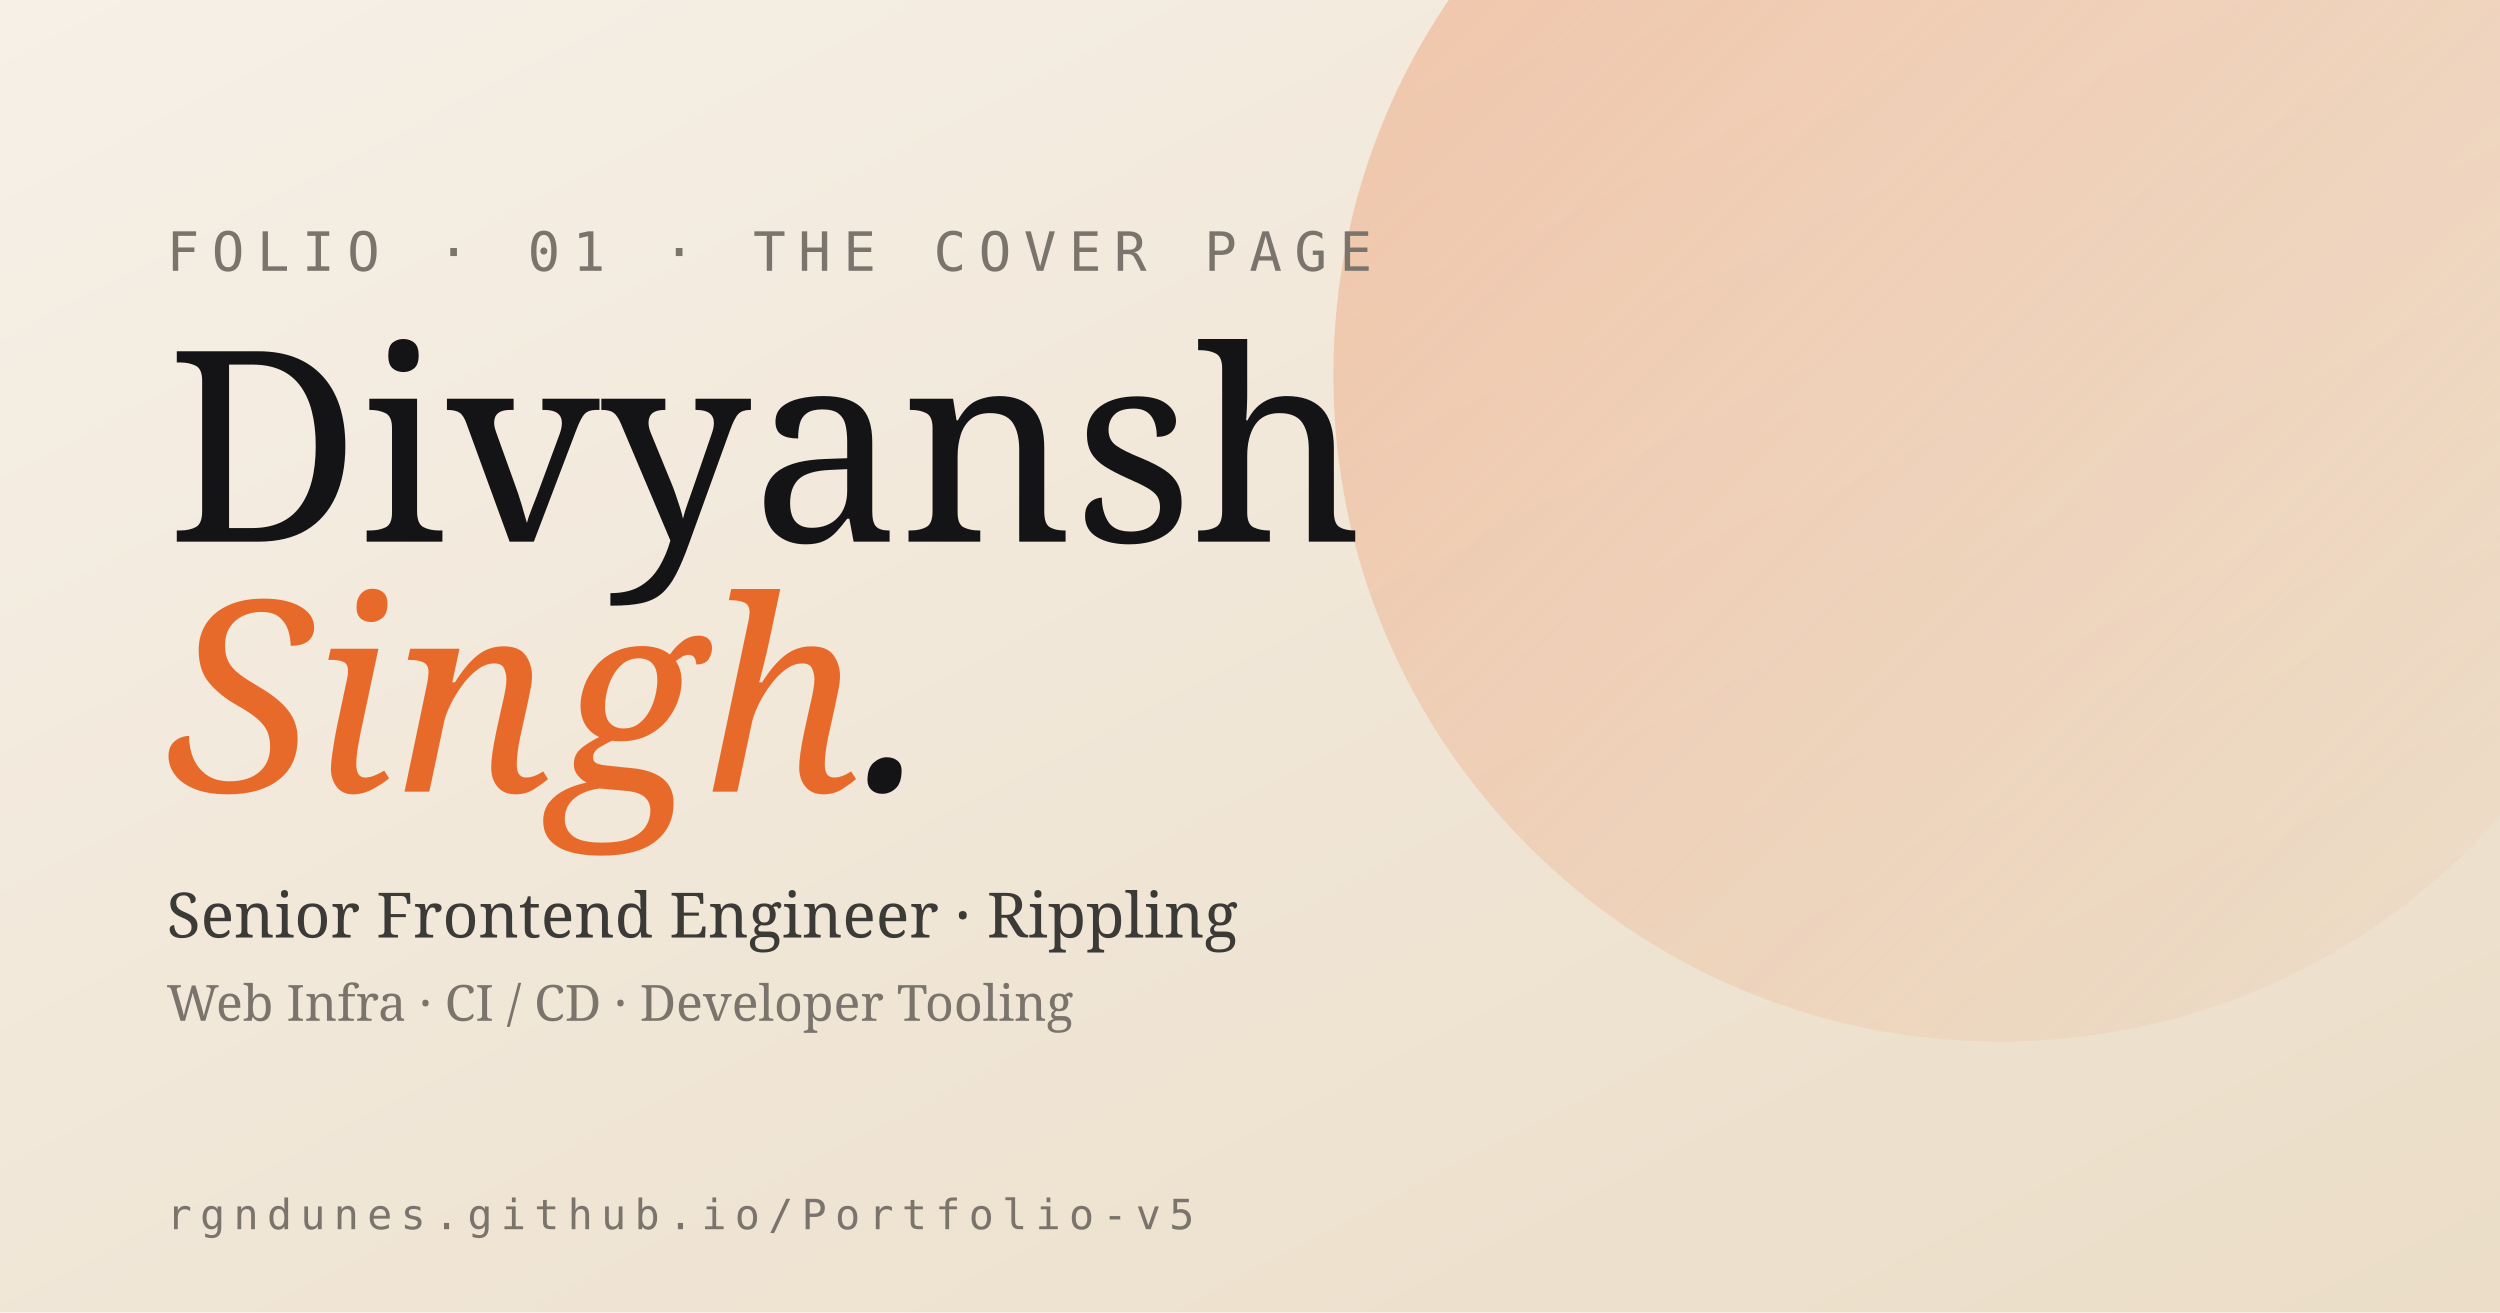
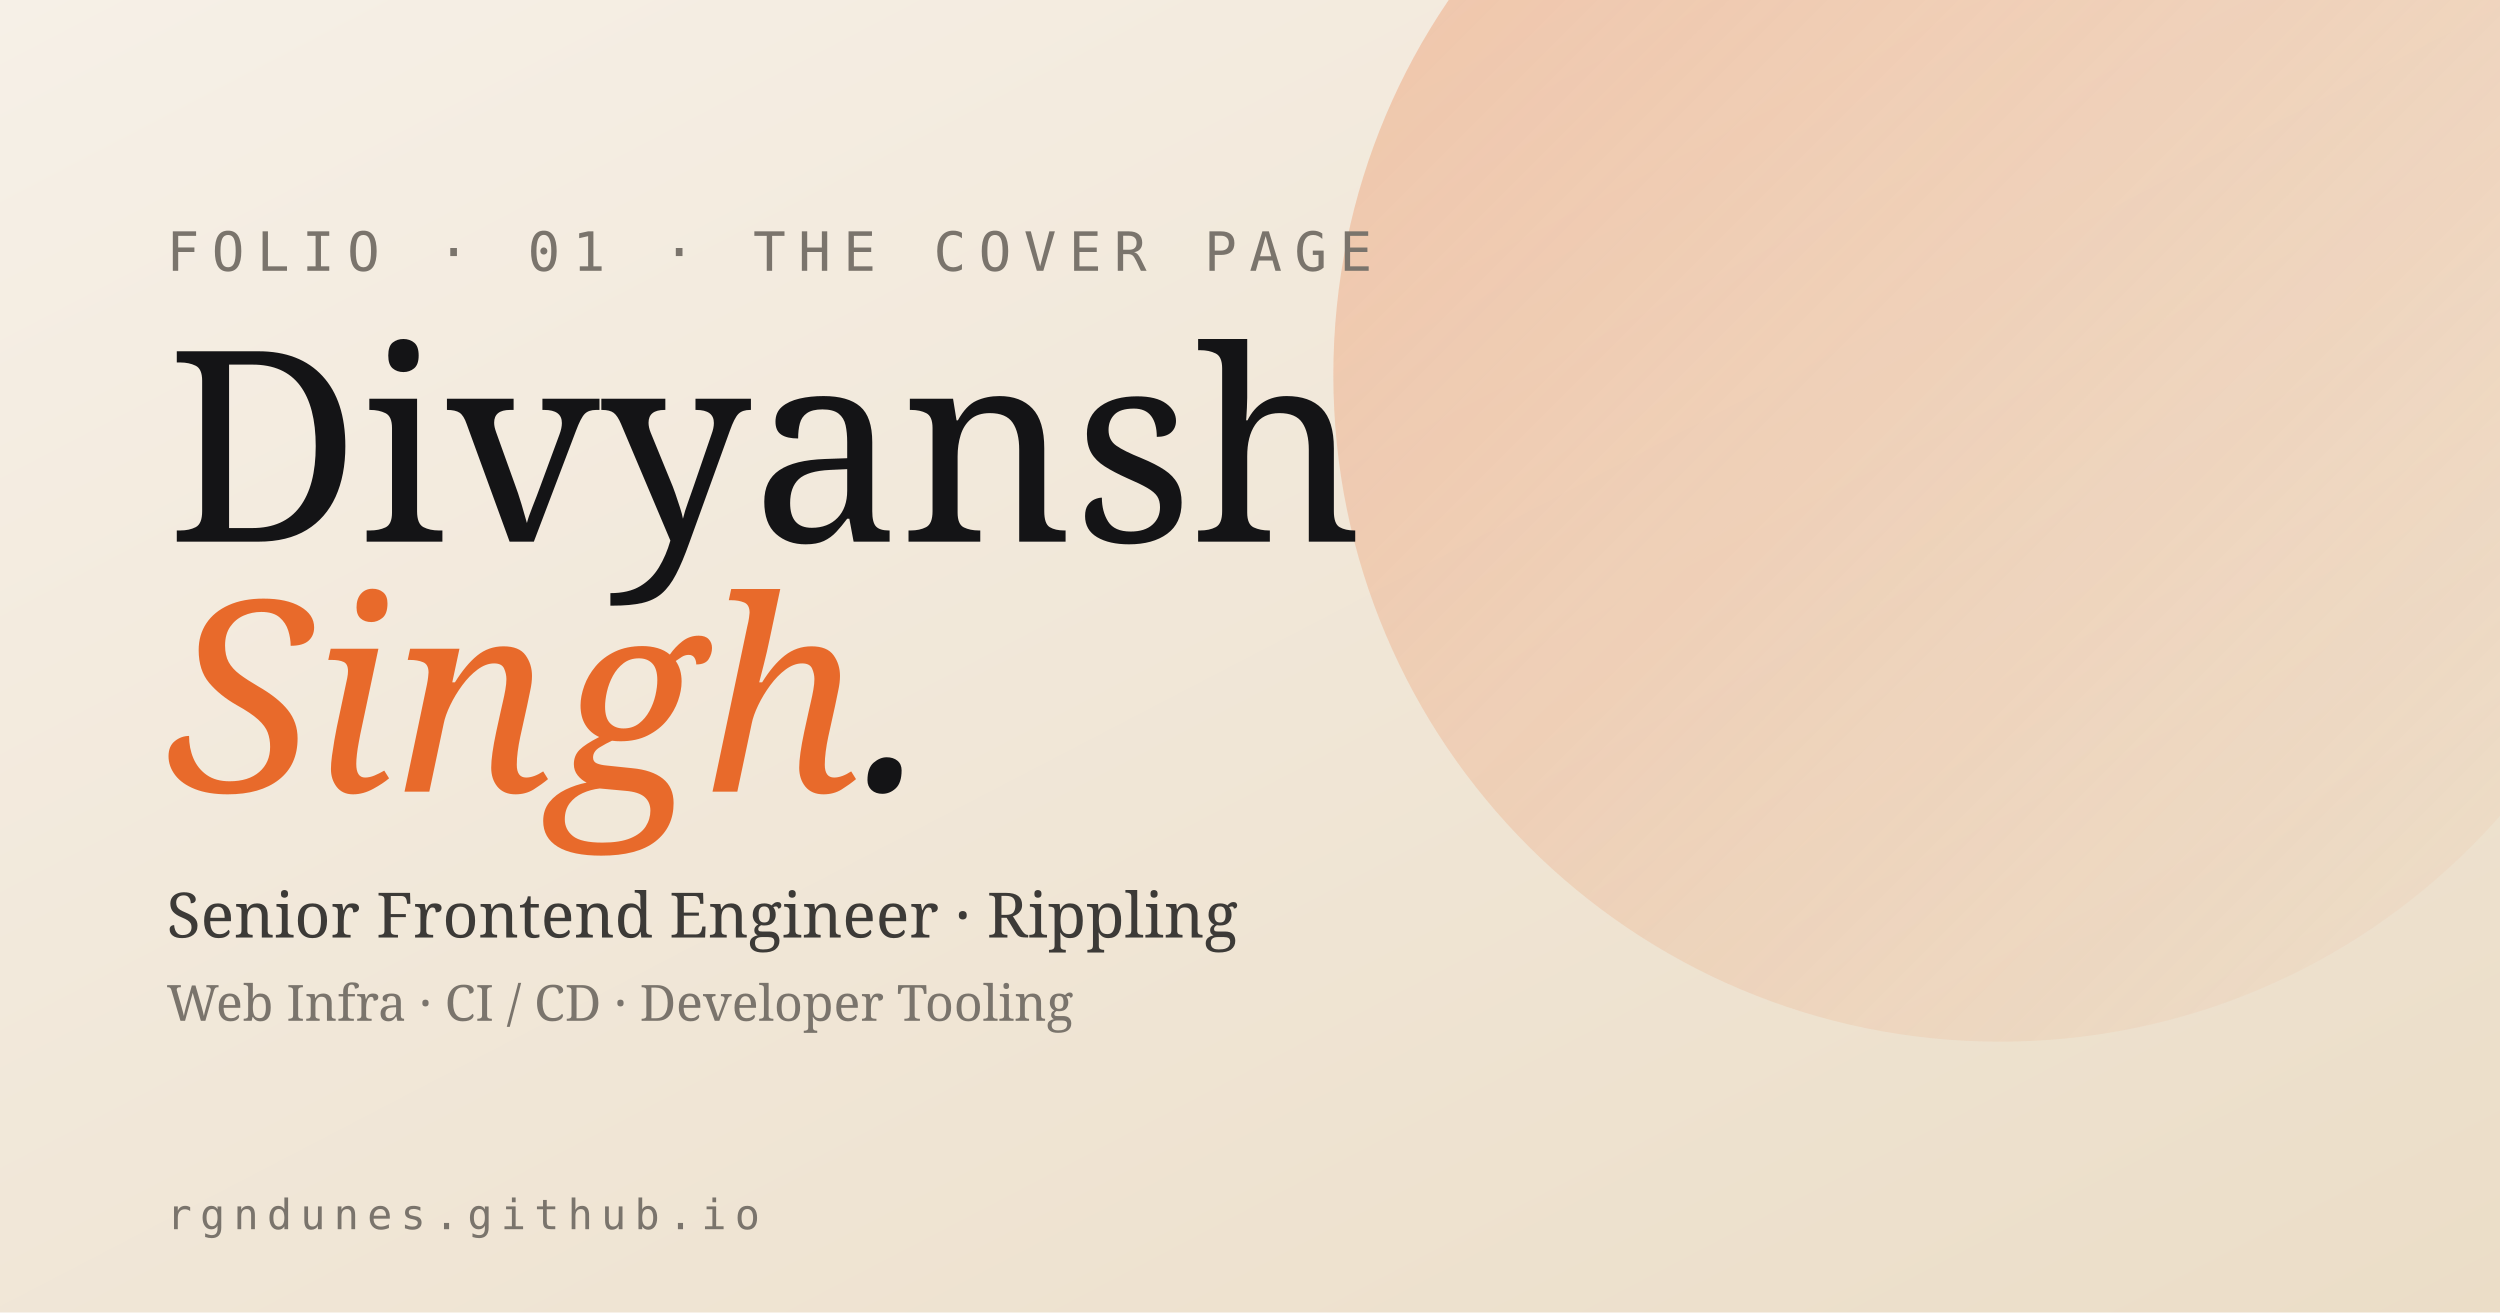
<svg xmlns="http://www.w3.org/2000/svg" width="1200" height="630" viewBox="0 0 1200 630">
  <defs>
    <linearGradient id="bg" x1="0" y1="0" x2="1" y2="1">
      <stop offset="0" stop-color="#F6F0E7" />
      <stop offset="1" stop-color="#EBDDC7" />
    </linearGradient>
    <linearGradient id="halo" x1="0" y1="0" x2="1" y2="1">
      <stop offset="0" stop-color="#E86A2B" stop-opacity="0.32" />
      <stop offset="1" stop-color="#E86A2B" stop-opacity="0" />
    </linearGradient>
  </defs>
  <rect width="1200" height="630" fill="url(#bg)" />
  <circle cx="960" cy="180" r="320" fill="url(#halo)" />
  <g font-family="Georgia, 'Playfair Display', serif" fill="#141416">
    <text x="80" y="130" font-size="26" font-family="ui-monospace, 'JetBrains Mono', monospace" letter-spacing="6" fill="#7A746C">FOLIO · 01 · THE COVER PAGE</text>
    <text x="80" y="260" font-size="128" font-weight="500">Divyansh</text>
    <text x="80" y="380" font-size="128" font-weight="500" font-style="italic" fill="#E86A2B">Singh<tspan fill="#141416">.</tspan>
    </text>
    <text x="80" y="450" font-size="30" fill="#3C3A37">Senior Frontend Engineer · Rippling</text>
    <text x="80" y="490" font-size="24" fill="#7A746C">Web Infra · CI / CD · Developer Tooling</text>
-     <text x="80" y="590" font-size="20" font-family="ui-monospace, 'JetBrains Mono', monospace" letter-spacing="4" fill="#7A746C">rgndunes.github.io/Portfolio-v5</text>
+     <text x="80" y="590" font-size="20" font-family="ui-monospace, 'JetBrains Mono', monospace" letter-spacing="4" fill="#7A746C">rgndunes.github.io</text>
  </g>
</svg>
